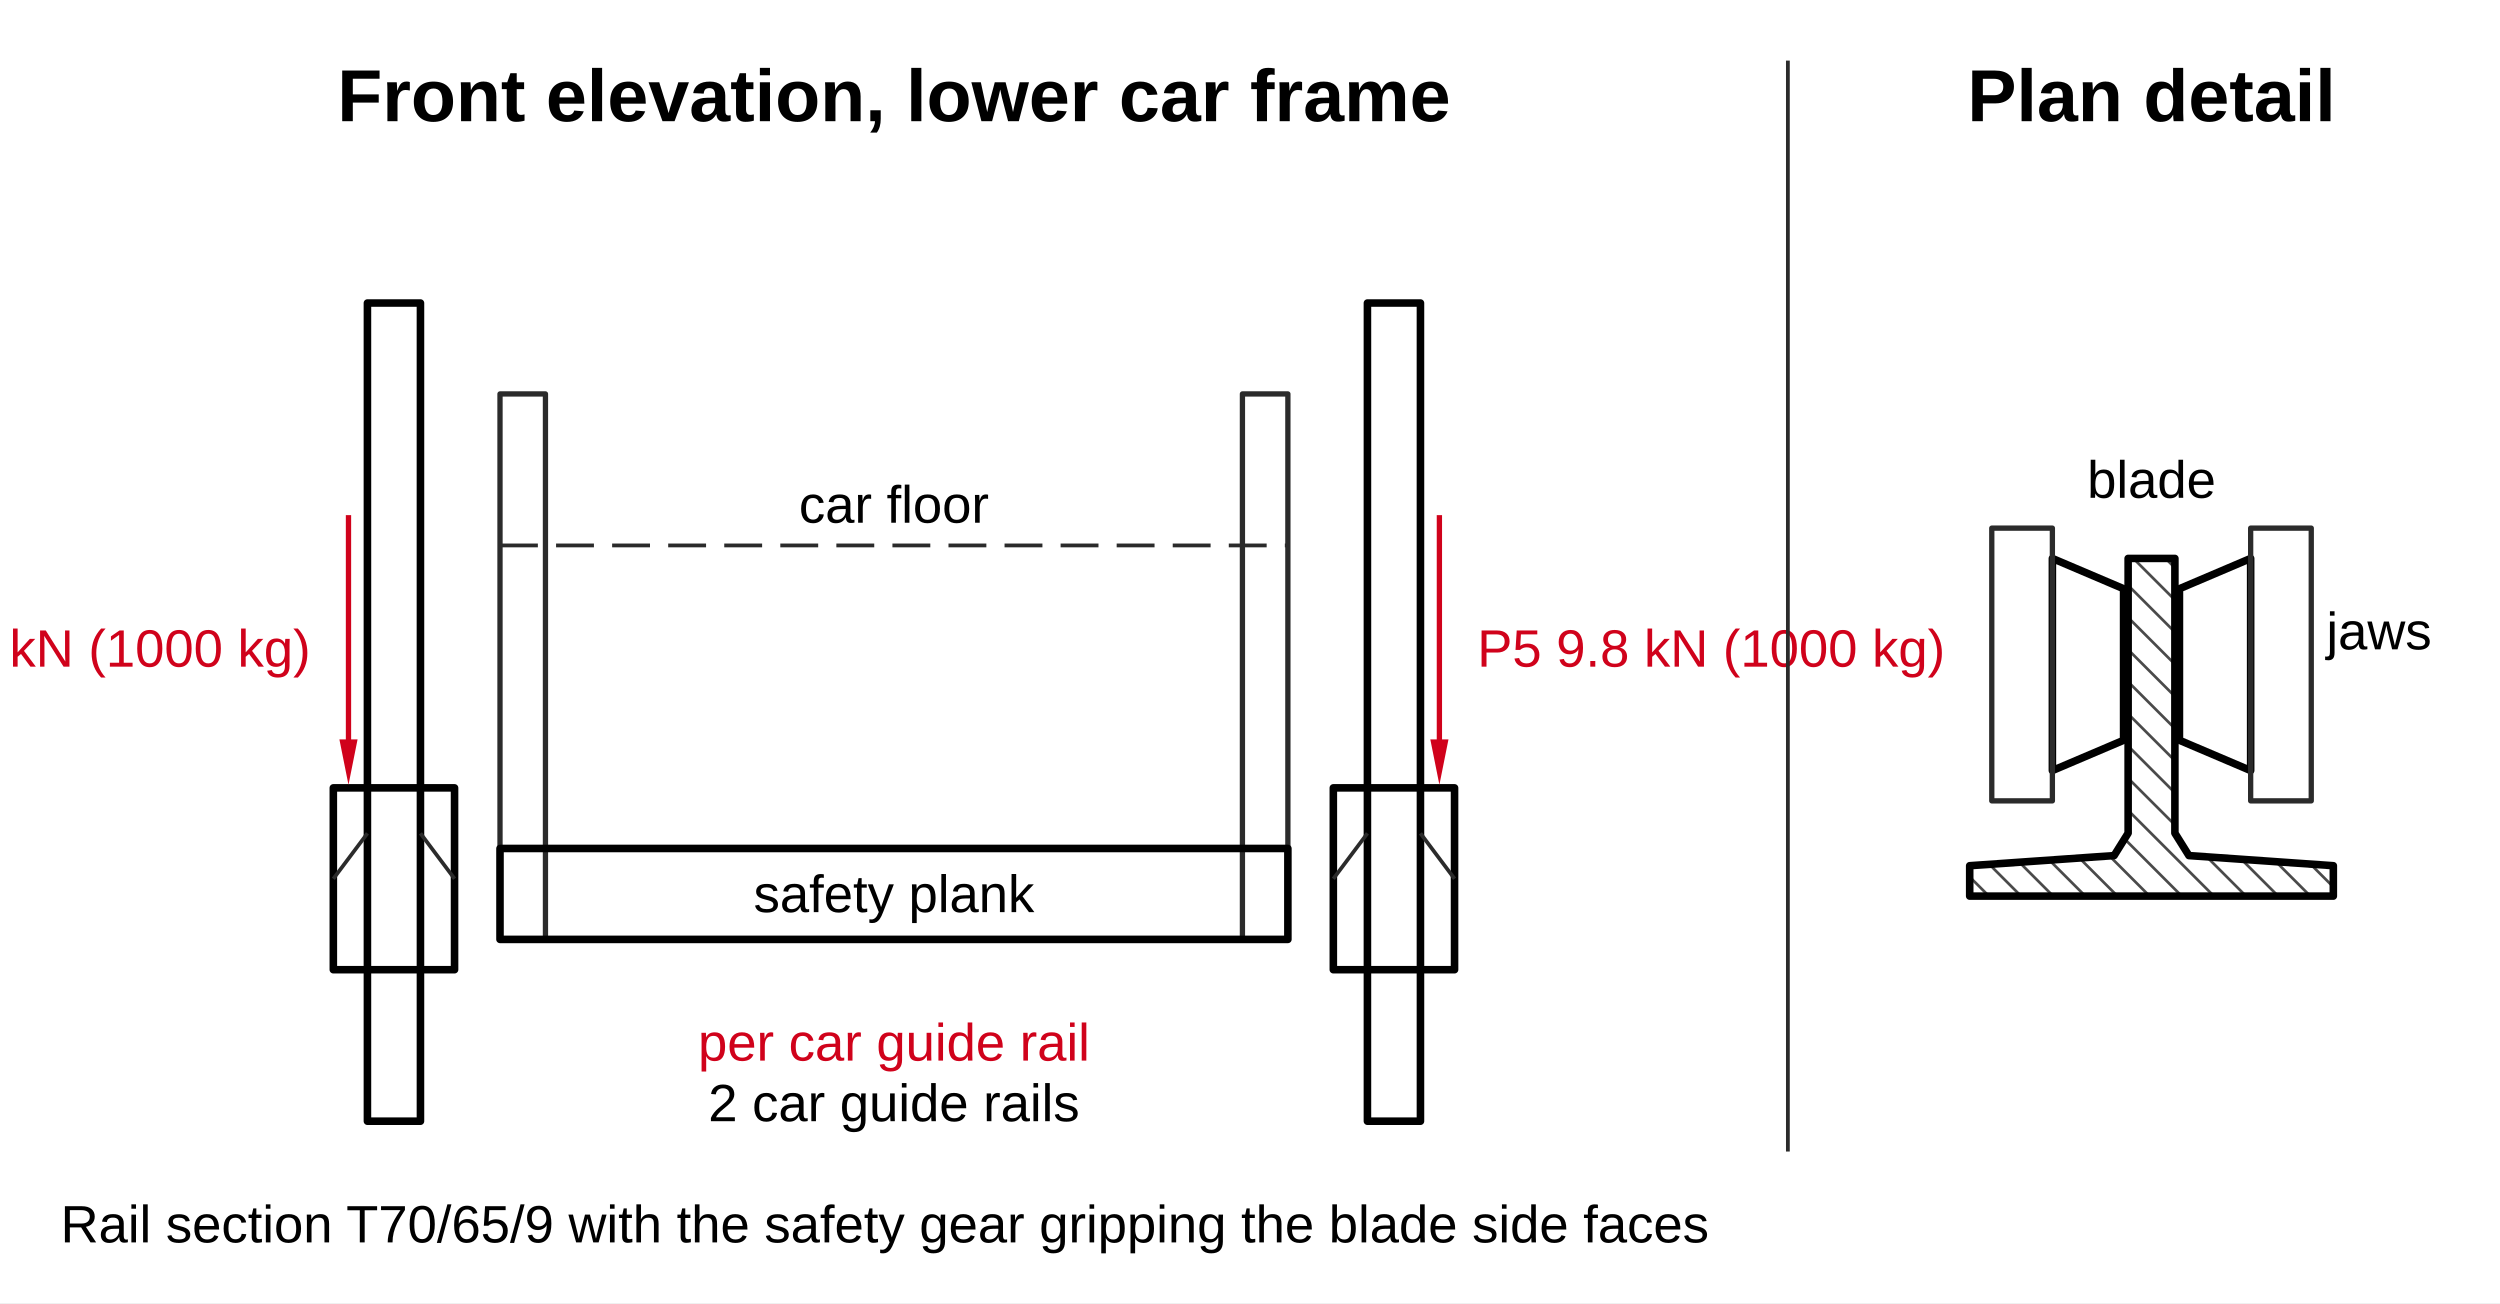
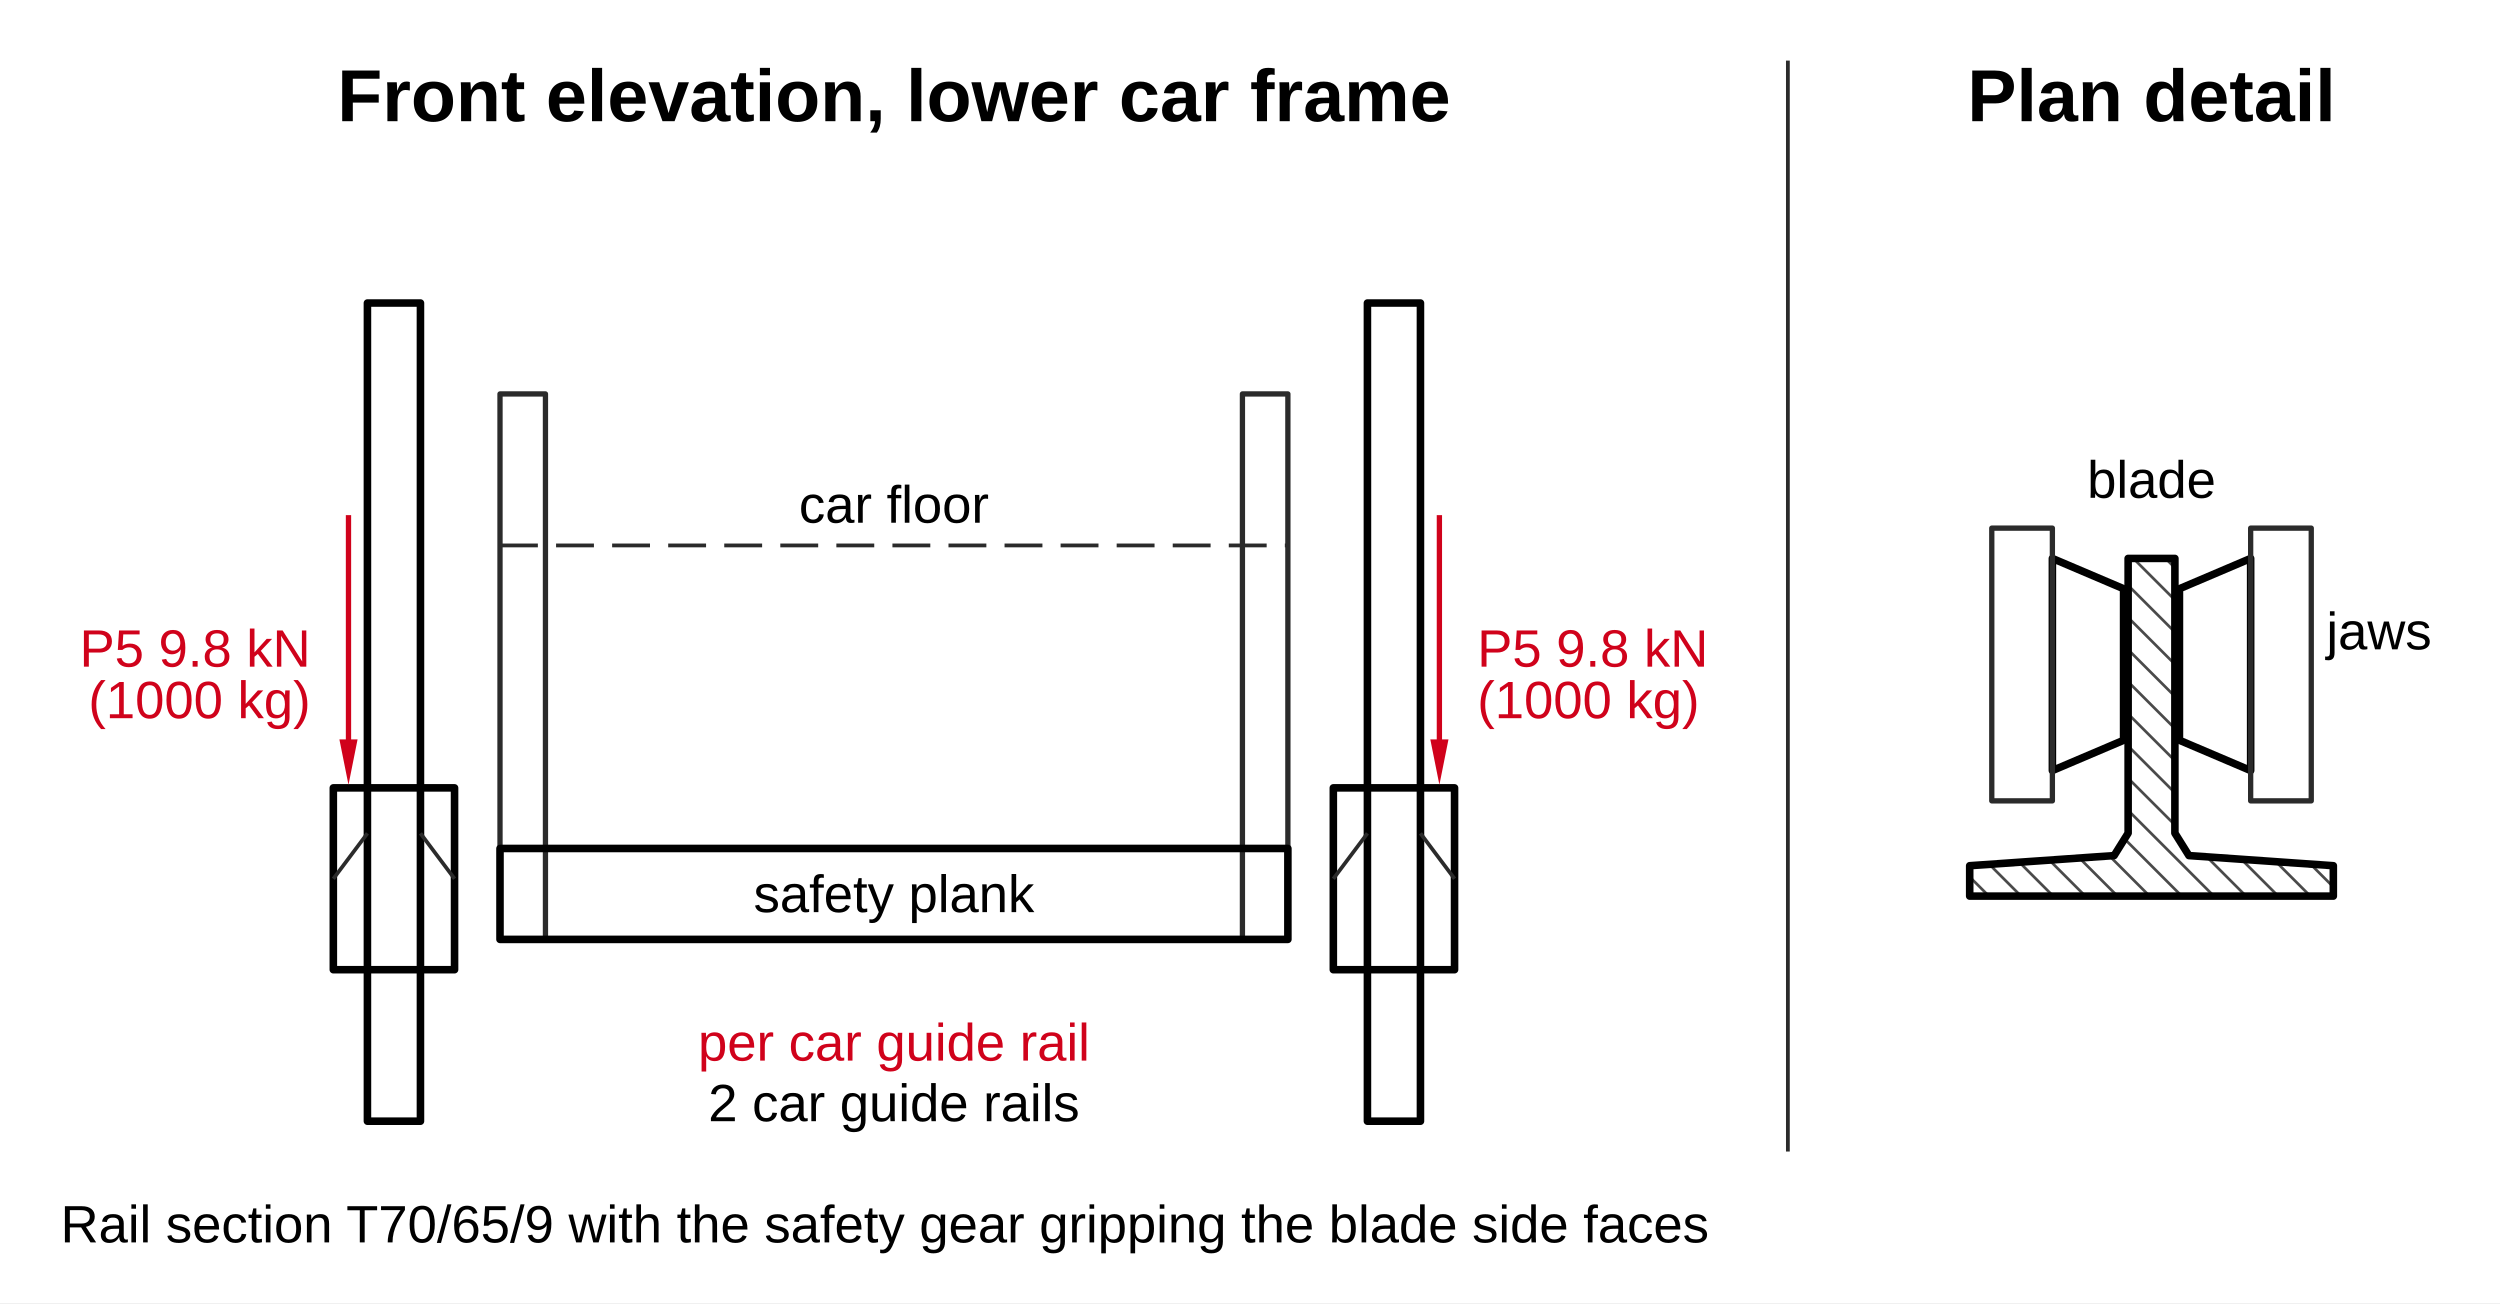
<svg xmlns="http://www.w3.org/2000/svg" version="1.1" width="165mm" height="86mm" viewBox="0 0 1650 860" data-figure="F8">
  <rect x="0" y="0" width="1650" height="860" fill="#FFFFFF" />
  <text x="590" y="80" font-family="ISOCPEUR, 'Arial Narrow', Arial, sans-serif" font-size="48.61" text-anchor="middle" fill="#000000" font-weight="bold">Front elevation, lower car frame</text>
  <polygon data-tag="stile-left" points="330,260 360,260 360,620 330,620" fill="none" stroke="#2B2B2B" stroke-width="3.5" stroke-linejoin="round" stroke-linecap="butt" />
  <polygon data-tag="stile-right" points="820,260 850,260 850,620 820,620" fill="none" stroke="#2B2B2B" stroke-width="3.5" stroke-linejoin="round" stroke-linecap="butt" />
  <polygon data-tag="plank" points="330,560 850,560 850,620 330,620" fill="none" stroke="#000000" stroke-width="5" stroke-linejoin="round" stroke-linecap="butt" />
  <polyline data-tag="car-floor" points="330,360 850,360" fill="none" stroke="#2B2B2B" stroke-width="2.5" stroke-linejoin="round" stroke-linecap="butt" stroke-dasharray="25 12" />
  <text x="590" y="345" font-family="ISOCPEUR, 'Arial Narrow', Arial, sans-serif" font-size="34.72" text-anchor="middle" fill="#000000">car floor</text>
  <text x="590" y="602" font-family="ISOCPEUR, 'Arial Narrow', Arial, sans-serif" font-size="34.72" text-anchor="middle" fill="#000000">safety plank</text>
  <polygon data-tag="rail-1" points="242.5,200 277.5,200 277.5,740 242.5,740" fill="none" stroke="#000000" stroke-width="5" stroke-linejoin="round" stroke-linecap="butt" />
  <polygon data-tag="safety-gear-1" points="220,520 300,520 300,640 220,640" fill="none" stroke="#000000" stroke-width="5" stroke-linejoin="round" stroke-linecap="butt" />
  <polyline points="220,580 242.5,550" fill="none" stroke="#2B2B2B" stroke-width="2.5" stroke-linejoin="round" stroke-linecap="butt" />
  <polyline points="300,580 277.5,550" fill="none" stroke="#2B2B2B" stroke-width="2.5" stroke-linejoin="round" stroke-linecap="butt" />
  <polyline data-tag="force-p5-1" data-value="9.8" points="230,340 230,498" fill="none" stroke="#D0021B" stroke-width="3.5" stroke-linejoin="round" stroke-linecap="butt" />
  <polygon points="230,518 224,488 236,488" fill="#D0021B" stroke="none" />
-   <text data-tag="force-p5-1-text" data-value="9.8" x="205" y="440" font-family="ISOCPEUR, 'Arial Narrow', Arial, sans-serif" font-size="34.72" text-anchor="end" fill="#D0021B">P5 9.8 kN (1000 kg)</text>
+   <text data-tag="force-p5-1-text" data-value="9.8" x="205" y="440" font-family="ISOCPEUR, 'Arial Narrow', Arial, sans-serif" font-size="34.72" text-anchor="end" fill="#D0021B">P5 9.8 kN</text>
+   <text data-tag="kg-force-p5-1-text" data-value="1000" x="205" y="474" font-family="ISOCPEUR, 'Arial Narrow', Arial, sans-serif" font-size="34.72" text-anchor="end" fill="#D0021B">(1000 kg)</text>
  <polygon data-tag="rail-2" points="902.5,200 937.5,200 937.5,740 902.5,740" fill="none" stroke="#000000" stroke-width="5" stroke-linejoin="round" stroke-linecap="butt" />
  <polygon data-tag="safety-gear-2" points="880,520 960,520 960,640 880,640" fill="none" stroke="#000000" stroke-width="5" stroke-linejoin="round" stroke-linecap="butt" />
  <polyline points="880,580 902.5,550" fill="none" stroke="#2B2B2B" stroke-width="2.5" stroke-linejoin="round" stroke-linecap="butt" />
  <polyline points="960,580 937.5,550" fill="none" stroke="#2B2B2B" stroke-width="2.5" stroke-linejoin="round" stroke-linecap="butt" />
  <polyline data-tag="force-p5-2" data-value="9.8" points="950,340 950,498" fill="none" stroke="#D0021B" stroke-width="3.5" stroke-linejoin="round" stroke-linecap="butt" />
  <polygon points="950,518 944,488 956,488" fill="#D0021B" stroke="none" />
-   <text data-tag="force-p5-2-text" data-value="9.8" x="975" y="440" font-family="ISOCPEUR, 'Arial Narrow', Arial, sans-serif" font-size="34.72" text-anchor="start" fill="#D0021B">P5 9.8 kN (1000 kg)</text>
+   <text data-tag="force-p5-2-text" data-value="9.8" x="975" y="440" font-family="ISOCPEUR, 'Arial Narrow', Arial, sans-serif" font-size="34.72" text-anchor="start" fill="#D0021B">P5 9.8 kN</text>
+   <text data-tag="kg-force-p5-2-text" data-value="1000" x="975" y="474" font-family="ISOCPEUR, 'Arial Narrow', Arial, sans-serif" font-size="34.72" text-anchor="start" fill="#D0021B">(1000 kg)</text>
  <text data-tag="p5-per-rail" x="590" y="700" font-family="ISOCPEUR, 'Arial Narrow', Arial, sans-serif" font-size="34.72" text-anchor="middle" fill="#D0021B">per car guide rail</text>
  <text data-tag="rail-count" data-value="2" x="590" y="740" font-family="ISOCPEUR, 'Arial Narrow', Arial, sans-serif" font-size="34.72" text-anchor="middle" fill="#000000">2 car guide rails</text>
  <polyline data-tag="view-split" points="1180,40 1180,760" fill="none" stroke="#2B2B2B" stroke-width="2.5" stroke-linejoin="round" stroke-linecap="butt" />
  <text x="1420" y="80" font-family="ISOCPEUR, 'Arial Narrow', Arial, sans-serif" font-size="48.61" text-anchor="middle" fill="#000000" font-weight="bold">Plan detail</text>
  <polyline points="1429.23,368.57 1435.43,374.77" fill="none" stroke="#4A4A4A" stroke-width="1.8" stroke-linejoin="round" stroke-linecap="butt" />
  <polyline points="1408.02,368.57 1435.43,395.98" fill="none" stroke="#4A4A4A" stroke-width="1.8" stroke-linejoin="round" stroke-linecap="butt" />
  <polyline points="1404.57,386.34 1435.43,417.19" fill="none" stroke="#4A4A4A" stroke-width="1.8" stroke-linejoin="round" stroke-linecap="butt" />
  <polyline points="1404.57,407.55 1435.43,438.41" fill="none" stroke="#4A4A4A" stroke-width="1.8" stroke-linejoin="round" stroke-linecap="butt" />
  <polyline points="1404.57,428.76 1435.43,459.62" fill="none" stroke="#4A4A4A" stroke-width="1.8" stroke-linejoin="round" stroke-linecap="butt" />
  <polyline points="1404.57,449.98 1435.43,480.83" fill="none" stroke="#4A4A4A" stroke-width="1.8" stroke-linejoin="round" stroke-linecap="butt" />
  <polyline points="1524.91,570.31 1540,585.41" fill="none" stroke="#4A4A4A" stroke-width="1.8" stroke-linejoin="round" stroke-linecap="butt" />
  <polyline points="1404.57,471.19 1435.43,502.05" fill="none" stroke="#4A4A4A" stroke-width="1.8" stroke-linejoin="round" stroke-linecap="butt" />
  <polyline points="1502.09,568.71 1524.81,591.43" fill="none" stroke="#4A4A4A" stroke-width="1.8" stroke-linejoin="round" stroke-linecap="butt" />
  <polyline points="1404.57,492.4 1435.43,523.26" fill="none" stroke="#4A4A4A" stroke-width="1.8" stroke-linejoin="round" stroke-linecap="butt" />
  <polyline points="1479.28,567.11 1503.6,591.43" fill="none" stroke="#4A4A4A" stroke-width="1.8" stroke-linejoin="round" stroke-linecap="butt" />
  <polyline points="1404.57,513.62 1435.43,544.47" fill="none" stroke="#4A4A4A" stroke-width="1.8" stroke-linejoin="round" stroke-linecap="butt" />
  <polyline points="1456.47,565.51 1482.38,591.43" fill="none" stroke="#4A4A4A" stroke-width="1.8" stroke-linejoin="round" stroke-linecap="butt" />
  <polyline points="1404.57,534.83 1461.17,591.43" fill="none" stroke="#4A4A4A" stroke-width="1.8" stroke-linejoin="round" stroke-linecap="butt" />
  <polyline points="1402.2,553.67 1439.96,591.43" fill="none" stroke="#4A4A4A" stroke-width="1.8" stroke-linejoin="round" stroke-linecap="butt" />
  <polyline points="1392.22,564.9 1418.74,591.43" fill="none" stroke="#4A4A4A" stroke-width="1.8" stroke-linejoin="round" stroke-linecap="butt" />
  <polyline points="1372.4,566.29 1397.53,591.43" fill="none" stroke="#4A4A4A" stroke-width="1.8" stroke-linejoin="round" stroke-linecap="butt" />
  <polyline points="1352.57,567.68 1376.32,591.43" fill="none" stroke="#4A4A4A" stroke-width="1.8" stroke-linejoin="round" stroke-linecap="butt" />
  <polyline points="1332.75,569.07 1355.1,591.43" fill="none" stroke="#4A4A4A" stroke-width="1.8" stroke-linejoin="round" stroke-linecap="butt" />
  <polyline points="1312.93,570.46 1333.89,591.43" fill="none" stroke="#4A4A4A" stroke-width="1.8" stroke-linejoin="round" stroke-linecap="butt" />
  <polyline points="1300,578.75 1312.68,591.43" fill="none" stroke="#4A4A4A" stroke-width="1.8" stroke-linejoin="round" stroke-linecap="butt" />
  <polygon data-tag="detail-rail" points="1300,591.43 1540,591.43 1540,571.37 1444.69,564.69 1435.43,549.87 1435.43,368.57 1404.57,368.57 1404.57,549.87 1395.31,564.69 1300,571.37" fill="none" stroke="#000000" stroke-width="5" stroke-linejoin="round" stroke-linecap="butt" />
  <polygon data-tag="jaw-left" points="1401.57,388.57 1401.57,488.57 1354.57,508.57 1354.57,368.57" fill="none" stroke="#000000" stroke-width="5" stroke-linejoin="round" stroke-linecap="butt" />
  <polygon points="1314.57,348.57 1354.57,348.57 1354.57,528.57 1314.57,528.57" fill="none" stroke="#2B2B2B" stroke-width="3.5" stroke-linejoin="round" stroke-linecap="butt" />
  <polygon data-tag="jaw-right" points="1438.43,388.57 1438.43,488.57 1485.43,508.57 1485.43,368.57" fill="none" stroke="#000000" stroke-width="5" stroke-linejoin="round" stroke-linecap="butt" />
  <polygon points="1485.43,348.57 1525.43,348.57 1525.43,528.57 1485.43,528.57" fill="none" stroke="#2B2B2B" stroke-width="3.5" stroke-linejoin="round" stroke-linecap="butt" />
  <text x="1535.43" y="428.57" font-family="ISOCPEUR, 'Arial Narrow', Arial, sans-serif" font-size="34.72" text-anchor="start" fill="#000000">jaws</text>
  <text x="1420" y="328.57" font-family="ISOCPEUR, 'Arial Narrow', Arial, sans-serif" font-size="34.72" text-anchor="middle" fill="#000000">blade</text>
  <text data-tag="rail-note" data-value="T70/65/9" x="40" y="820" font-family="ISOCPEUR, 'Arial Narrow', Arial, sans-serif" font-size="34.72" text-anchor="start" fill="#000000">Rail section T70/65/9 with the safety gear gripping the blade side faces</text>
</svg>
